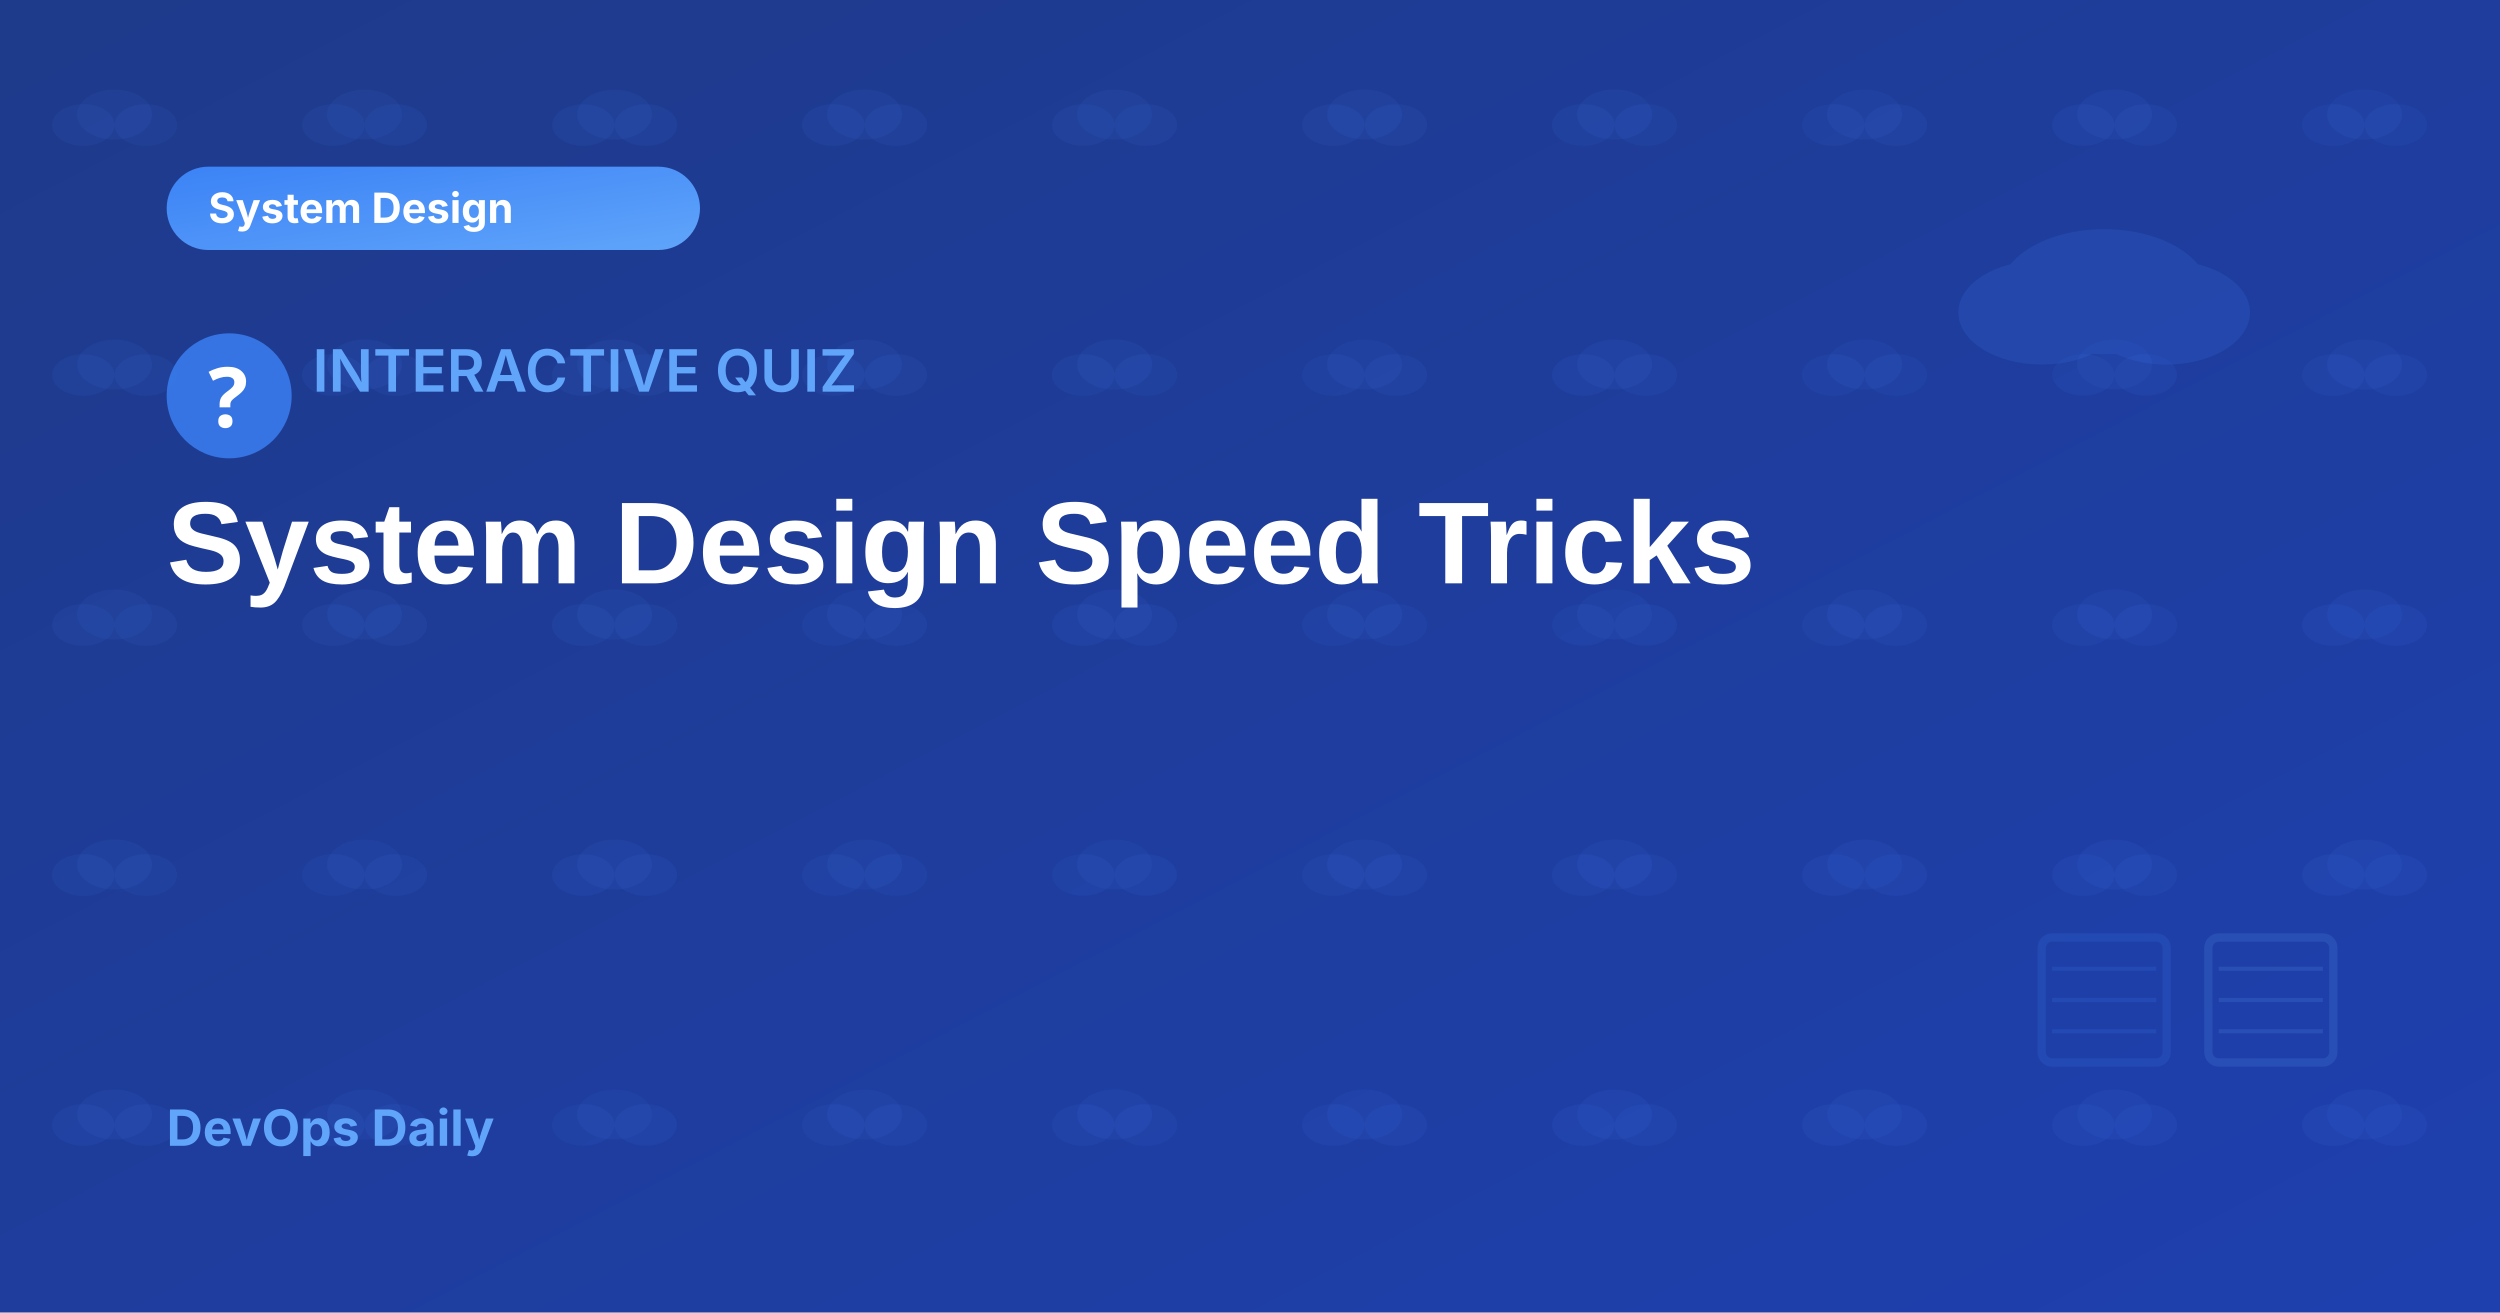
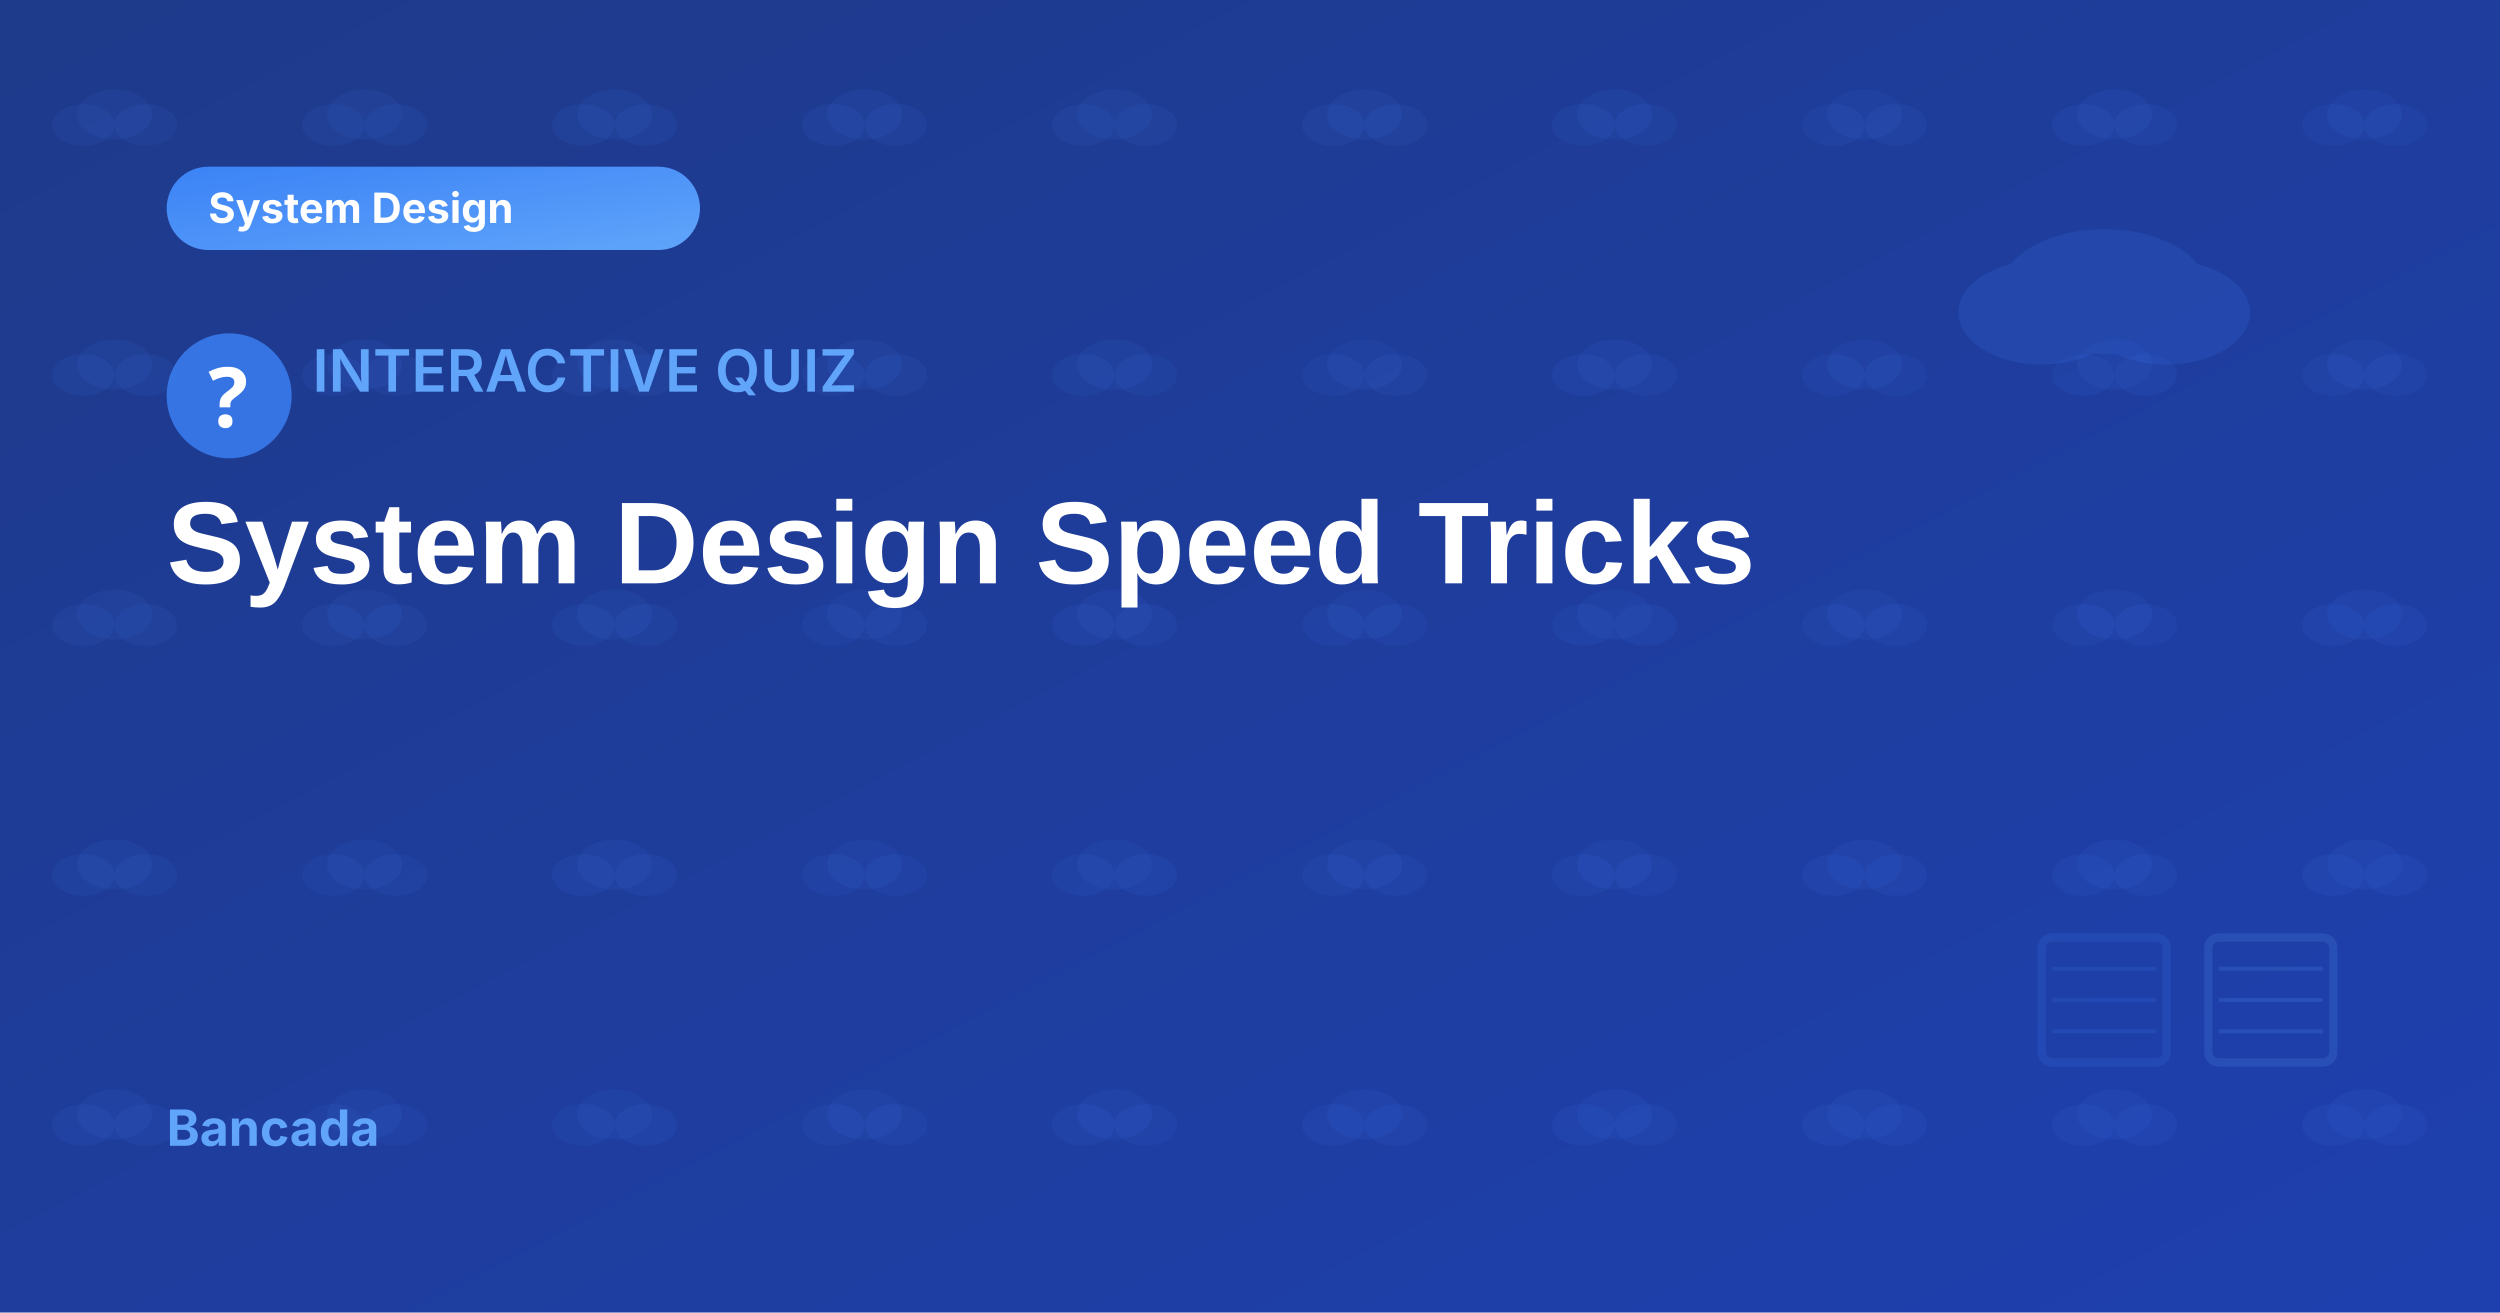
<svg xmlns="http://www.w3.org/2000/svg" width="1200" height="630">
  <defs>
    <linearGradient id="bgGradient" x1="0%" y1="0%" x2="100%" y2="100%">
      <stop offset="0%" style="stop-color:#1e3a8a;stop-opacity:1" />
      <stop offset="100%" style="stop-color:#1e40af;stop-opacity:1" />
    </linearGradient>
    <linearGradient id="accentGradient" x1="0%" y1="0%" x2="100%" y2="100%">
      <stop offset="0%" style="stop-color:#3b82f6;stop-opacity:1" />
      <stop offset="100%" style="stop-color:#60a5fa;stop-opacity:1" />
    </linearGradient>
    <pattern id="clouds" x="0" y="0" width="120" height="120" patternUnits="userSpaceOnUse">
      <ellipse cx="40" cy="60" rx="15" ry="10" fill="#3b82f6" opacity="0.08" />
      <ellipse cx="55" cy="55" rx="18" ry="12" fill="#3b82f6" opacity="0.08" />
      <ellipse cx="70" cy="60" rx="15" ry="10" fill="#3b82f6" opacity="0.08" />
    </pattern>
  </defs>
  <rect width="1200" height="630" fill="url(#bgGradient)" />
  <rect width="1200" height="630" fill="url(#clouds)" />
  <rect x="80" y="80" width="256" height="40" rx="20" fill="url(#accentGradient)" />
  <text x="100" y="107" font-family="system-ui, -apple-system, sans-serif" font-size="20" font-weight="bold" fill="#ffffff">System Design</text>
  <g transform="translate(80, 160)">
    <circle cx="30" cy="30" r="30" fill="#3b82f6" opacity="0.8" />
    <text x="20" y="45" font-family="system-ui" font-size="40" font-weight="bold" fill="#ffffff">?</text>
  </g>
  <text x="150" y="188" font-family="system-ui, -apple-system, sans-serif" font-size="28" font-weight="600" fill="#60a5fa">INTERACTIVE QUIZ</text>
  <text x="80" y="280" font-family="Arial, sans-serif" font-size="56" font-weight="bold" fill="#ffffff">System Design Speed Tricks</text>
  <g opacity="0.15">
    <ellipse cx="980" cy="150" rx="40" ry="25" fill="#3b82f6" />
    <ellipse cx="1010" cy="140" rx="50" ry="30" fill="#3b82f6" />
    <ellipse cx="1040" cy="150" rx="40" ry="25" fill="#3b82f6" />
    <rect x="980" y="450" width="60" height="60" rx="5" fill="none" stroke="#3b82f6" stroke-width="4" />
    <line x1="985" y1="465" x2="1035" y2="465" stroke="#3b82f6" stroke-width="2" />
    <line x1="985" y1="480" x2="1035" y2="480" stroke="#3b82f6" stroke-width="2" />
    <line x1="985" y1="495" x2="1035" y2="495" stroke="#3b82f6" stroke-width="2" />
    <rect x="1060" y="450" width="60" height="60" rx="5" fill="none" stroke="#60a5fa" stroke-width="4" />
    <line x1="1065" y1="465" x2="1115" y2="465" stroke="#60a5fa" stroke-width="2" />
    <line x1="1065" y1="480" x2="1115" y2="480" stroke="#60a5fa" stroke-width="2" />
    <line x1="1065" y1="495" x2="1115" y2="495" stroke="#60a5fa" stroke-width="2" />
  </g>
-   <text x="80" y="550" font-family="system-ui, -apple-system, sans-serif" font-size="24" font-weight="bold" fill="#60a5fa">DevOps Daily</text>
+   <text x="80" y="550" font-family="system-ui, -apple-system, sans-serif" font-size="24" font-weight="bold" fill="#60a5fa">Bancada</text>
</svg>
